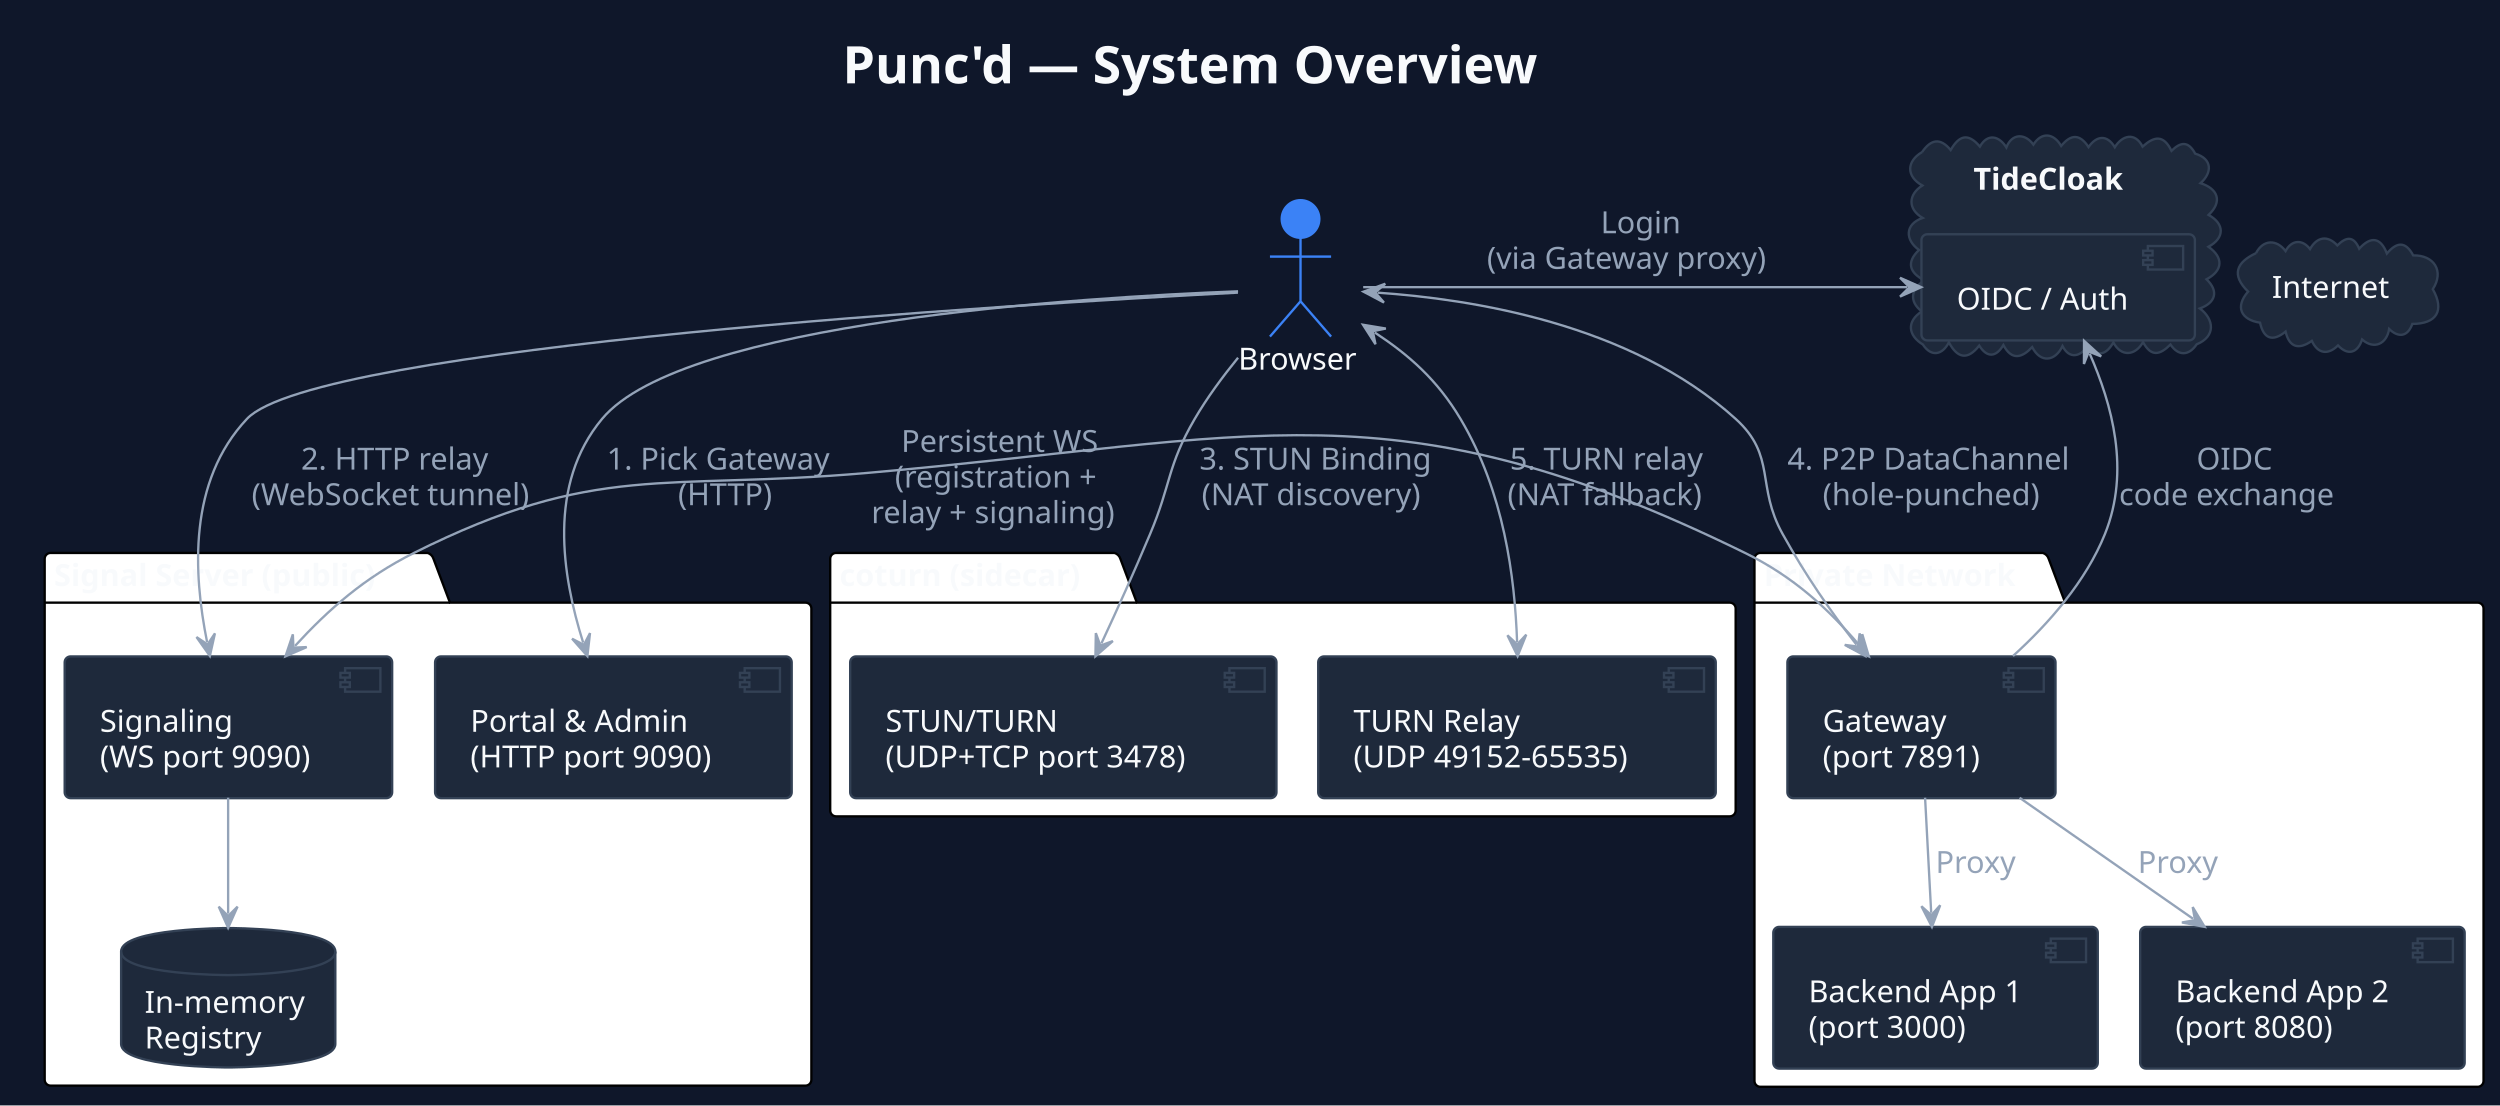
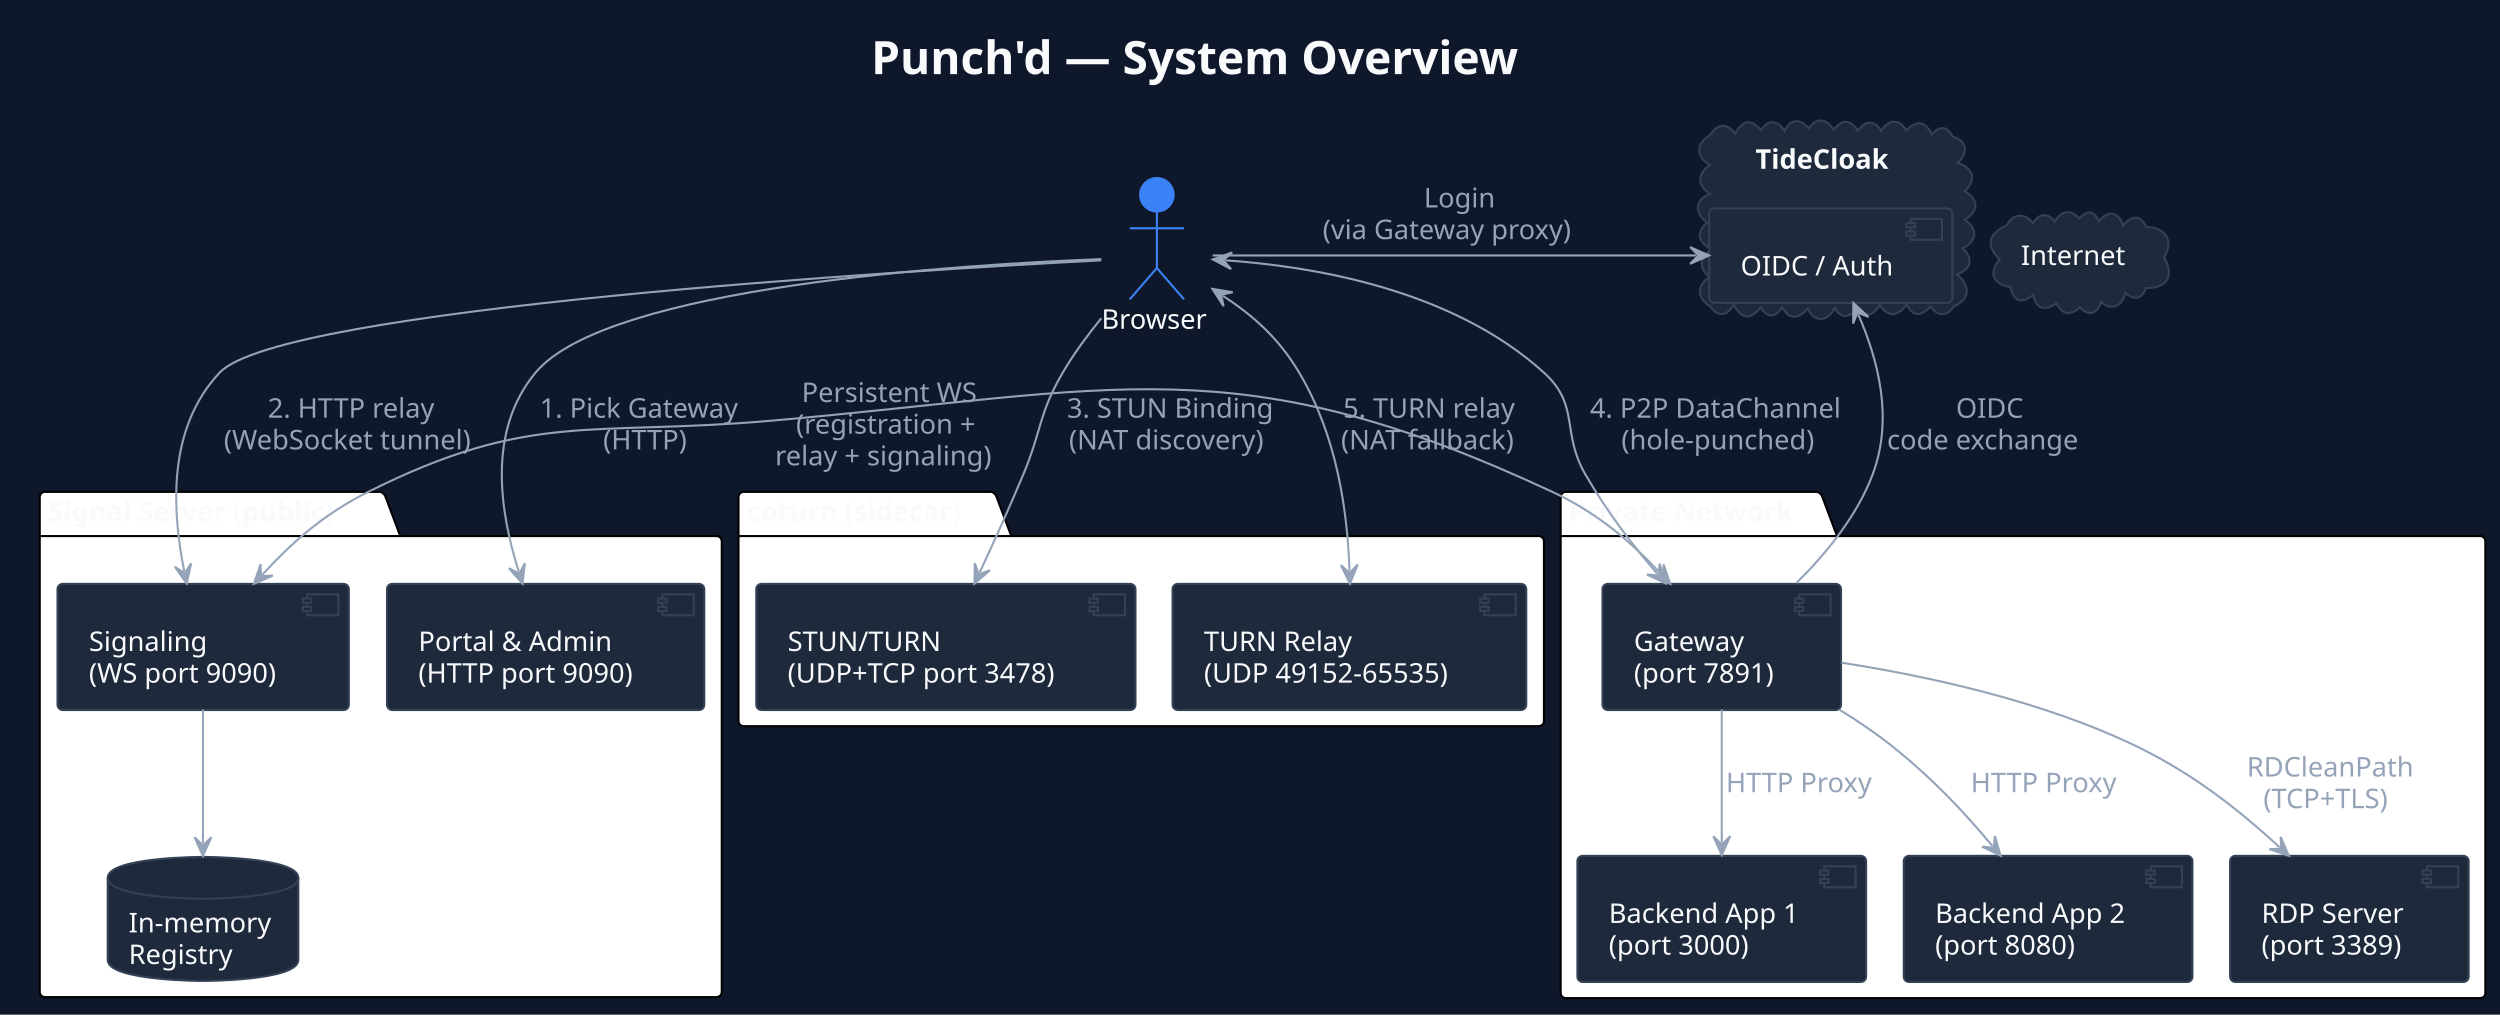
- <svg xmlns="http://www.w3.org/2000/svg" contentStyleType="text/css" height="470px" preserveAspectRatio="none" style="width:1063px;height:470px;background:#0F172A;" version="1.1" viewBox="0 0 1063 470" width="1063px" zoomAndPan="magnify">
+ <svg xmlns="http://www.w3.org/2000/svg" contentStyleType="text/css" height="485px" preserveAspectRatio="none" style="width:1195px;height:485px;background:#0F172A;" version="1.1" viewBox="0 0 1195 485" width="1195px" zoomAndPan="magnify">
  <defs />
  <g>
-     <rect fill="#0F172A" height="470" style="stroke:none;stroke-width:1.0;" width="1063" x="0" y="0" />
-     <text fill="#F8FAFC" font-family="Segoe UI" font-size="22" font-weight="bold" lengthAdjust="spacing" textLength="335.532" x="358.234" y="35.421">Punc'd — System Overview</text>
+     <rect fill="#0F172A" height="485" style="stroke:none;stroke-width:1;" width="1195" x="0" y="0" />
+     <text fill="#F8FAFC" font-family="Segoe UI" font-size="22" font-weight="bold" lengthAdjust="spacing" textLength="351.194" x="416.403" y="35.421">Punch'd — System Overview</text>
    <g id="cluster_stun">
-       <path d="M21.5,235.109 L181.82,235.109 A3.75,3.75 0 0 1 184.32,237.609 L191.32,256.242 L342.5,256.242 A2.5,2.5 0 0 1 345,258.742 L345,459.109 A2.5,2.5 0 0 1 342.5,461.609 L21.5,461.609 A2.5,2.5 0 0 1 19,459.109 L19,237.609 A2.5,2.5 0 0 1 21.5,235.109 " fill="#FFFFFF" style="stroke:#000000;stroke-width:1.0;" />
-       <line style="stroke:#000000;stroke-width:1.0;" x1="19" x2="191.32" y1="256.242" y2="256.242" />
+       <path d="M21.5,235.109 L181.82,235.109 A3.75,3.75 0 0 1 184.32,237.609 L191.32,256.242 L342.5,256.242 A2.5,2.5 0 0 1 345,258.742 L345,474.109 A2.5,2.5 0 0 1 342.5,476.609 L21.5,476.609 A2.5,2.5 0 0 1 19,474.109 L19,237.609 A2.5,2.5 0 0 1 21.5,235.109 " fill="#FFFFFF" style="stroke:#000000;stroke-width:1;" />
+       <line style="stroke:#000000;stroke-width:1;" x1="19" x2="191.32" y1="256.242" y2="256.242" />
      <text fill="#F8FAFC" font-family="Segoe UI" font-size="13" font-weight="bold" lengthAdjust="spacing" textLength="159.32" x="23" y="249.176">Signal Server (public)</text>
    </g>
    <g id="cluster_coturnpkg">
-       <path d="M355.5,235.109 L473.887,235.109 A3.75,3.75 0 0 1 476.387,237.609 L483.387,256.242 L735.5,256.242 A2.5,2.5 0 0 1 738,258.742 L738,344.609 A2.5,2.5 0 0 1 735.5,347.109 L355.5,347.109 A2.5,2.5 0 0 1 353,344.609 L353,237.609 A2.5,2.5 0 0 1 355.5,235.109 " fill="#FFFFFF" style="stroke:#000000;stroke-width:1.0;" />
-       <line style="stroke:#000000;stroke-width:1.0;" x1="353" x2="483.387" y1="256.242" y2="256.242" />
+       <path d="M355.5,235.109 L473.887,235.109 A3.75,3.75 0 0 1 476.387,237.609 L483.387,256.242 L735.5,256.242 A2.5,2.5 0 0 1 738,258.742 L738,344.609 A2.5,2.5 0 0 1 735.5,347.109 L355.5,347.109 A2.5,2.5 0 0 1 353,344.609 L353,237.609 A2.5,2.5 0 0 1 355.5,235.109 " fill="#FFFFFF" style="stroke:#000000;stroke-width:1;" />
+       <line style="stroke:#000000;stroke-width:1;" x1="353" x2="483.387" y1="256.242" y2="256.242" />
      <text fill="#F8FAFC" font-family="Segoe UI" font-size="13" font-weight="bold" lengthAdjust="spacing" textLength="117.387" x="357" y="249.176">coturn (sidecar)</text>
    </g>
    <g id="cluster_priv">
-       <path d="M748.5,235.109 L868.607,235.109 A3.75,3.75 0 0 1 871.107,237.609 L878.107,256.242 L1053.5,256.242 A2.5,2.5 0 0 1 1056,258.742 L1056,459.609 A2.5,2.5 0 0 1 1053.5,462.109 L748.5,462.109 A2.5,2.5 0 0 1 746,459.609 L746,237.609 A2.5,2.5 0 0 1 748.5,235.109 " fill="#FFFFFF" style="stroke:#000000;stroke-width:1.0;" />
-       <line style="stroke:#000000;stroke-width:1.0;" x1="746" x2="878.107" y1="256.242" y2="256.242" />
+       <path d="M748.5,235.109 L868.607,235.109 A3.75,3.75 0 0 1 871.107,237.609 L878.107,256.242 L1185.5,256.242 A2.5,2.5 0 0 1 1188,258.742 L1188,474.609 A2.5,2.5 0 0 1 1185.5,477.109 L748.5,477.109 A2.5,2.5 0 0 1 746,474.609 L746,237.609 A2.5,2.5 0 0 1 748.5,235.109 " fill="#FFFFFF" style="stroke:#000000;stroke-width:1;" />
+       <line style="stroke:#000000;stroke-width:1;" x1="746" x2="878.107" y1="256.242" y2="256.242" />
      <text fill="#F8FAFC" font-family="Segoe UI" font-size="13" font-weight="bold" lengthAdjust="spacing" textLength="119.107" x="750" y="249.176">Private Network</text>
    </g>
    <g id="cluster_tc">
-       <path d="M817.265,64.666 C820.961,59.298 824.946,58.334 829.42,63.792 C833.056,57.55 836.771,56.338 841.85,62.325 C845.192,56.467 850.107,57.835 853.1,62.691 C855.483,56.576 861.062,56.612 864.598,61.484 C868.22,55.795 873.323,56.751 876.416,62.053 C880.569,56.955 884.336,56.863 888.042,62.535 C891.445,57.674 895.872,57.054 899.215,62.599 C902.303,57.619 907.686,55.918 911.027,62.335 C916.051,57.817 919.96,57.245 923.313,64.134 C927.314,60.182 930.503,59.983 933.4,65.331 C940.764,67.55 940.68,73.424 935.67,77.881 C943.021,80.223 945.2,85.636 939.087,91.384 C945.984,95.187 946.009,101.167 939.05,104.931 C945.482,109.512 945.305,114.988 938.217,118.754 C943.581,123.87 942.015,128.78 935.381,131.152 C941.535,135.738 942.219,143.095 934.024,146.403 C930.72,151.336 926.267,151.527 922.886,146.489 C918.425,150.936 914.736,151.942 911.222,145.477 C907.956,151.213 902.007,151.992 898.608,145.616 C895.696,150.69 891.973,152.229 887.686,147.086 C884.715,151.576 880.024,153.005 876.979,147.163 C873.853,153.694 867.668,154.578 864.084,147.6 C859.706,152.216 855.393,153.433 851.837,146.712 C848.752,151.942 844.894,152.272 841.569,146.946 C836.538,153.38 832.275,152.303 828.659,145.559 C825.976,150.888 821.216,152.022 817.609,146.499 C811.296,142.602 810.528,136.735 817.147,132.414 C811.433,128.065 812.695,122.605 818.301,119.248 C812.011,116.074 810.325,111.609 815.975,106.29 C810.029,102.066 809.794,95.365 817.498,92.666 C811.095,88.884 811.316,82.774 817.372,78.879 C810.466,75.012 810.568,68.635 817.265,64.666 " fill="#1E293B" style="stroke:#334155;stroke-width:1.0;" />
+       <path d="M817.265,64.666 C820.961,59.298 824.946,58.334 829.42,63.792 C833.056,57.55 836.771,56.338 841.85,62.325 C845.192,56.467 850.107,57.835 853.1,62.691 C855.483,56.576 861.062,56.612 864.598,61.484 C868.22,55.795 873.323,56.751 876.416,62.053 C880.569,56.955 884.336,56.863 888.042,62.535 C891.445,57.674 895.872,57.054 899.215,62.599 C902.303,57.619 907.686,55.918 911.027,62.335 C916.051,57.817 919.96,57.245 923.313,64.134 C927.314,60.182 930.503,59.983 933.4,65.331 C940.764,67.55 940.68,73.424 935.67,77.881 C943.021,80.223 945.2,85.636 939.087,91.384 C945.984,95.187 946.009,101.167 939.05,104.931 C945.482,109.512 945.305,114.988 938.217,118.754 C943.581,123.87 942.015,128.78 935.381,131.152 C941.535,135.738 942.219,143.095 934.024,146.403 C930.72,151.336 926.267,151.527 922.886,146.489 C918.425,150.936 914.736,151.942 911.222,145.477 C907.956,151.213 902.007,151.992 898.608,145.616 C895.696,150.69 891.973,152.229 887.686,147.086 C884.715,151.576 880.024,153.005 876.979,147.163 C873.853,153.694 867.668,154.578 864.084,147.6 C859.706,152.216 855.393,153.433 851.837,146.712 C848.752,151.942 844.894,152.272 841.569,146.946 C836.538,153.38 832.275,152.303 828.659,145.559 C825.976,150.888 821.216,152.022 817.609,146.499 C811.296,142.602 810.528,136.735 817.147,132.414 C811.433,128.065 812.695,122.605 818.301,119.248 C812.011,116.074 810.325,111.609 815.975,106.29 C810.029,102.066 809.794,95.365 817.498,92.666 C811.095,88.884 811.316,82.774 817.372,78.879 C810.466,75.012 810.568,68.635 817.265,64.666 " fill="#1E293B" style="stroke:#334155;stroke-width:1;" />
      <text fill="#F8FAFC" font-family="Segoe UI" font-size="13" font-weight="bold" lengthAdjust="spacing" textLength="71.792" x="839.104" y="80.676">TideCloak</text>
    </g>
    <g id="elem_browser">
-       <ellipse cx="552.982" cy="93.109" fill="#3B82F6" rx="8" ry="8" style="stroke:#3B82F6;stroke-width:1.0;" />
-       <path d="M552.982,101.109 L552.982,128.109 M539.982,109.109 L565.982,109.109 M552.982,128.109 L539.982,143.109 M552.982,128.109 L565.982,143.109 " fill="none" style="stroke:#3B82F6;stroke-width:1.0;" />
+       <ellipse cx="552.982" cy="93.109" fill="#3B82F6" rx="8" ry="8" style="stroke:#3B82F6;stroke-width:1;" />
+       <path d="M552.982,101.109 L552.982,128.109 M539.982,109.109 L565.982,109.109 M552.982,128.109 L539.982,143.109 M552.982,128.109 L565.982,143.109 " fill="none" style="stroke:#3B82F6;stroke-width:1;" />
      <text fill="#F8FAFC" font-family="Segoe UI" font-size="13" lengthAdjust="spacing" textLength="52.965" x="526.5" y="157.176">Browser</text>
    </g>
    <g id="elem_inet">
-       <path d="M959.244,107.652 C962.293,101.799 967.982,101.655 971.818,106.748 C974.362,101.99 978.926,101.579 982.216,105.894 C985.119,100.732 989.635,99.811 993.827,104.352 C997.638,100.606 1000.734,100.181 1003.142,105.755 C1007.984,100.388 1012.216,100.752 1014.905,107.795 C1019.03,102.898 1022.777,102.363 1026.102,108.6 C1034.861,108.388 1039.449,115.198 1034.424,122.969 C1039.575,132.115 1036.031,137.706 1025.718,137.734 C1023.8,143.201 1019.817,143.733 1015.869,139.878 C1014.866,146.132 1009.562,148.9 1004.359,144.352 C1002.541,149.943 998.459,151.492 994.121,146.88 C989.885,151.071 985.53,150.492 982.99,144.941 C977.556,148.765 973.471,147.916 971.828,141.001 C966.313,145.477 962.513,144.126 960.966,137.215 C952.86,135.955 950.197,130.54 955.885,123.983 C948.623,116.887 950.887,111.536 959.244,107.652 " fill="#1E293B" style="stroke:#334155;stroke-width:1.0;" />
+       <path d="M959.244,107.652 C962.293,101.799 967.982,101.655 971.818,106.748 C974.362,101.99 978.926,101.579 982.216,105.894 C985.119,100.732 989.635,99.811 993.827,104.352 C997.638,100.606 1000.734,100.181 1003.142,105.755 C1007.984,100.388 1012.216,100.752 1014.905,107.795 C1019.03,102.898 1022.777,102.363 1026.102,108.6 C1034.861,108.388 1039.449,115.198 1034.424,122.969 C1039.575,132.115 1036.031,137.706 1025.718,137.734 C1023.8,143.201 1019.817,143.733 1015.869,139.878 C1014.866,146.132 1009.562,148.9 1004.359,144.352 C1002.541,149.943 998.459,151.492 994.121,146.88 C989.885,151.071 985.53,150.492 982.99,144.941 C977.556,148.765 973.471,147.916 971.828,141.001 C966.313,145.477 962.513,144.126 960.966,137.215 C952.86,135.955 950.197,130.54 955.885,123.983 C948.623,116.887 950.887,111.536 959.244,107.652 " fill="#1E293B" style="stroke:#334155;stroke-width:1;" />
      <text fill="#F8FAFC" font-family="Segoe UI" font-size="13" lengthAdjust="spacing" textLength="51.848" x="966" y="126.676">Internet</text>
    </g>
    <g id="elem_sig">
-       <rect fill="#1E293B" height="60.266" rx="2.5" ry="2.5" style="stroke:#334155;stroke-width:1.0;" width="139.246" x="27.5" y="279.109" />
-       <rect fill="#1E293B" height="10" style="stroke:#334155;stroke-width:1.0;" width="15" x="146.746" y="284.109" />
-       <rect fill="#1E293B" height="2" style="stroke:#334155;stroke-width:1.0;" width="4" x="144.746" y="286.109" />
-       <rect fill="#1E293B" height="2" style="stroke:#334155;stroke-width:1.0;" width="4" x="144.746" y="290.109" />
+       <rect fill="#1E293B" height="60.266" rx="2.5" ry="2.5" style="stroke:#334155;stroke-width:1;" width="139.246" x="27.5" y="279.109" />
+       <rect fill="#1E293B" height="10" style="stroke:#334155;stroke-width:1;" width="15" x="146.746" y="284.109" />
+       <rect fill="#1E293B" height="2" style="stroke:#334155;stroke-width:1;" width="4" x="144.746" y="286.109" />
+       <rect fill="#1E293B" height="2" style="stroke:#334155;stroke-width:1;" width="4" x="144.746" y="290.109" />
      <text fill="#F8FAFC" font-family="Segoe UI" font-size="13" lengthAdjust="spacing" textLength="60.036" x="42.5" y="311.176">Signaling</text>
      <text fill="#F8FAFC" font-family="Segoe UI" font-size="13" lengthAdjust="spacing" textLength="99.246" x="42.5" y="326.309">(WS port 9090)</text>
    </g>
    <g id="elem_portal">
-       <rect fill="#1E293B" height="60.266" rx="2.5" ry="2.5" style="stroke:#334155;stroke-width:1.0;" width="151.636" x="185" y="279.109" />
-       <rect fill="#1E293B" height="10" style="stroke:#334155;stroke-width:1.0;" width="15" x="316.636" y="284.109" />
-       <rect fill="#1E293B" height="2" style="stroke:#334155;stroke-width:1.0;" width="4" x="314.636" y="286.109" />
-       <rect fill="#1E293B" height="2" style="stroke:#334155;stroke-width:1.0;" width="4" x="314.636" y="290.109" />
+       <rect fill="#1E293B" height="60.266" rx="2.5" ry="2.5" style="stroke:#334155;stroke-width:1;" width="151.636" x="185" y="279.109" />
+       <rect fill="#1E293B" height="10" style="stroke:#334155;stroke-width:1;" width="15" x="316.636" y="284.109" />
+       <rect fill="#1E293B" height="2" style="stroke:#334155;stroke-width:1;" width="4" x="314.636" y="286.109" />
+       <rect fill="#1E293B" height="2" style="stroke:#334155;stroke-width:1;" width="4" x="314.636" y="290.109" />
      <text fill="#F8FAFC" font-family="Segoe UI" font-size="13" lengthAdjust="spacing" textLength="97.874" x="200" y="311.176">Portal &amp; Admin</text>
      <text fill="#F8FAFC" font-family="Segoe UI" font-size="13" lengthAdjust="spacing" textLength="111.636" x="200" y="326.309">(HTTP port 9090)</text>
    </g>
    <g id="elem_reg">
-       <path d="M51.5,404.609 C51.5,394.609 97.04,394.609 97.04,394.609 C97.04,394.609 142.581,394.609 142.581,404.609 L142.581,443.875 C142.581,453.875 97.04,453.875 97.04,453.875 C97.04,453.875 51.5,453.875 51.5,443.875 L51.5,404.609 " fill="#1E293B" style="stroke:#334155;stroke-width:1.0;" />
-       <path d="M51.5,404.609 C51.5,414.609 97.04,414.609 97.04,414.609 C97.04,414.609 142.581,414.609 142.581,404.609 " fill="none" style="stroke:#334155;stroke-width:1.0;" />
-       <text fill="#F8FAFC" font-family="Segoe UI" font-size="13" lengthAdjust="spacing" textLength="71.081" x="61.5" y="430.676">In-memory</text>
-       <text fill="#F8FAFC" font-family="Segoe UI" font-size="13" lengthAdjust="spacing" textLength="53.803" x="61.5" y="445.809">Registry</text>
+       <path d="M51.5,419.609 C51.5,409.609 97.04,409.609 97.04,409.609 C97.04,409.609 142.581,409.609 142.581,419.609 L142.581,458.875 C142.581,468.875 97.04,468.875 97.04,468.875 C97.04,468.875 51.5,468.875 51.5,458.875 L51.5,419.609 " fill="#1E293B" style="stroke:#334155;stroke-width:1;" />
+       <path d="M51.5,419.609 C51.5,429.609 97.04,429.609 97.04,429.609 C97.04,429.609 142.581,429.609 142.581,419.609 " fill="none" style="stroke:#334155;stroke-width:1;" />
+       <text fill="#F8FAFC" font-family="Segoe UI" font-size="13" lengthAdjust="spacing" textLength="71.081" x="61.5" y="445.676">In-memory</text>
+       <text fill="#F8FAFC" font-family="Segoe UI" font-size="13" lengthAdjust="spacing" textLength="53.803" x="61.5" y="460.809">Registry</text>
    </g>
    <g id="elem_stunproto">
-       <rect fill="#1E293B" height="60.266" rx="2.5" ry="2.5" style="stroke:#334155;stroke-width:1.0;" width="181.254" x="361.5" y="279.109" />
-       <rect fill="#1E293B" height="10" style="stroke:#334155;stroke-width:1.0;" width="15" x="522.754" y="284.109" />
-       <rect fill="#1E293B" height="2" style="stroke:#334155;stroke-width:1.0;" width="4" x="520.754" y="286.109" />
-       <rect fill="#1E293B" height="2" style="stroke:#334155;stroke-width:1.0;" width="4" x="520.754" y="290.109" />
+       <rect fill="#1E293B" height="60.266" rx="2.5" ry="2.5" style="stroke:#334155;stroke-width:1;" width="181.254" x="361.5" y="279.109" />
+       <rect fill="#1E293B" height="10" style="stroke:#334155;stroke-width:1;" width="15" x="522.754" y="284.109" />
+       <rect fill="#1E293B" height="2" style="stroke:#334155;stroke-width:1;" width="4" x="520.754" y="286.109" />
+       <rect fill="#1E293B" height="2" style="stroke:#334155;stroke-width:1;" width="4" x="520.754" y="290.109" />
      <text fill="#F8FAFC" font-family="Segoe UI" font-size="13" lengthAdjust="spacing" textLength="76.026" x="376.5" y="311.176">STUN/TURN</text>
      <text fill="#F8FAFC" font-family="Segoe UI" font-size="13" lengthAdjust="spacing" textLength="141.254" x="376.5" y="326.309">(UDP+TCP port 3478)</text>
    </g>
    <g id="elem_relay">
-       <rect fill="#1E293B" height="60.266" rx="2.5" ry="2.5" style="stroke:#334155;stroke-width:1.0;" width="169.042" x="560.5" y="279.109" />
-       <rect fill="#1E293B" height="10" style="stroke:#334155;stroke-width:1.0;" width="15" x="709.542" y="284.109" />
-       <rect fill="#1E293B" height="2" style="stroke:#334155;stroke-width:1.0;" width="4" x="707.542" y="286.109" />
-       <rect fill="#1E293B" height="2" style="stroke:#334155;stroke-width:1.0;" width="4" x="707.542" y="290.109" />
+       <rect fill="#1E293B" height="60.266" rx="2.5" ry="2.5" style="stroke:#334155;stroke-width:1;" width="169.042" x="560.5" y="279.109" />
+       <rect fill="#1E293B" height="10" style="stroke:#334155;stroke-width:1;" width="15" x="709.542" y="284.109" />
+       <rect fill="#1E293B" height="2" style="stroke:#334155;stroke-width:1;" width="4" x="707.542" y="286.109" />
+       <rect fill="#1E293B" height="2" style="stroke:#334155;stroke-width:1;" width="4" x="707.542" y="290.109" />
      <text fill="#F8FAFC" font-family="Segoe UI" font-size="13" lengthAdjust="spacing" textLength="76.648" x="575.5" y="311.176">TURN Relay</text>
      <text fill="#F8FAFC" font-family="Segoe UI" font-size="13" lengthAdjust="spacing" textLength="129.042" x="575.5" y="326.309">(UDP 49152-65535)</text>
    </g>
    <g id="elem_gw">
-       <rect fill="#1E293B" height="60.266" rx="2.5" ry="2.5" style="stroke:#334155;stroke-width:1.0;" width="114.007" x="760" y="279.109" />
-       <rect fill="#1E293B" height="10" style="stroke:#334155;stroke-width:1.0;" width="15" x="854.007" y="284.109" />
-       <rect fill="#1E293B" height="2" style="stroke:#334155;stroke-width:1.0;" width="4" x="852.007" y="286.109" />
-       <rect fill="#1E293B" height="2" style="stroke:#334155;stroke-width:1.0;" width="4" x="852.007" y="290.109" />
-       <text fill="#F8FAFC" font-family="Segoe UI" font-size="13" lengthAdjust="spacing" textLength="57.427" x="775" y="311.176">Gateway</text>
-       <text fill="#F8FAFC" font-family="Segoe UI" font-size="13" lengthAdjust="spacing" textLength="74.007" x="775" y="326.309">(port 7891)</text>
+       <rect fill="#1E293B" height="60.266" rx="2.5" ry="2.5" style="stroke:#334155;stroke-width:1;" width="114.007" x="766" y="279.109" />
+       <rect fill="#1E293B" height="10" style="stroke:#334155;stroke-width:1;" width="15" x="860.007" y="284.109" />
+       <rect fill="#1E293B" height="2" style="stroke:#334155;stroke-width:1;" width="4" x="858.007" y="286.109" />
+       <rect fill="#1E293B" height="2" style="stroke:#334155;stroke-width:1;" width="4" x="858.007" y="290.109" />
+       <text fill="#F8FAFC" font-family="Segoe UI" font-size="13" lengthAdjust="spacing" textLength="57.427" x="781" y="311.176">Gateway</text>
+       <text fill="#F8FAFC" font-family="Segoe UI" font-size="13" lengthAdjust="spacing" textLength="74.007" x="781" y="326.309">(port 7891)</text>
    </g>
    <g id="elem_app1">
-       <rect fill="#1E293B" height="60.266" rx="2.5" ry="2.5" style="stroke:#334155;stroke-width:1.0;" width="137.982" x="754" y="394.109" />
-       <rect fill="#1E293B" height="10" style="stroke:#334155;stroke-width:1.0;" width="15" x="871.982" y="399.109" />
-       <rect fill="#1E293B" height="2" style="stroke:#334155;stroke-width:1.0;" width="4" x="869.982" y="401.109" />
-       <rect fill="#1E293B" height="2" style="stroke:#334155;stroke-width:1.0;" width="4" x="869.982" y="405.109" />
-       <text fill="#F8FAFC" font-family="Segoe UI" font-size="13" lengthAdjust="spacing" textLength="97.982" x="769" y="426.176">Backend App 1</text>
-       <text fill="#F8FAFC" font-family="Segoe UI" font-size="13" lengthAdjust="spacing" textLength="74.007" x="769" y="441.309">(port 3000)</text>
+       <rect fill="#1E293B" height="60.266" rx="2.5" ry="2.5" style="stroke:#334155;stroke-width:1;" width="137.982" x="754" y="409.109" />
+       <rect fill="#1E293B" height="10" style="stroke:#334155;stroke-width:1;" width="15" x="871.982" y="414.109" />
+       <rect fill="#1E293B" height="2" style="stroke:#334155;stroke-width:1;" width="4" x="869.982" y="416.109" />
+       <rect fill="#1E293B" height="2" style="stroke:#334155;stroke-width:1;" width="4" x="869.982" y="420.109" />
+       <text fill="#F8FAFC" font-family="Segoe UI" font-size="13" lengthAdjust="spacing" textLength="97.982" x="769" y="441.176">Backend App 1</text>
+       <text fill="#F8FAFC" font-family="Segoe UI" font-size="13" lengthAdjust="spacing" textLength="74.007" x="769" y="456.309">(port 3000)</text>
    </g>
    <g id="elem_app2">
-       <rect fill="#1E293B" height="60.266" rx="2.5" ry="2.5" style="stroke:#334155;stroke-width:1.0;" width="137.982" x="910" y="394.109" />
-       <rect fill="#1E293B" height="10" style="stroke:#334155;stroke-width:1.0;" width="15" x="1027.982" y="399.109" />
-       <rect fill="#1E293B" height="2" style="stroke:#334155;stroke-width:1.0;" width="4" x="1025.982" y="401.109" />
-       <rect fill="#1E293B" height="2" style="stroke:#334155;stroke-width:1.0;" width="4" x="1025.982" y="405.109" />
-       <text fill="#F8FAFC" font-family="Segoe UI" font-size="13" lengthAdjust="spacing" textLength="97.982" x="925" y="426.176">Backend App 2</text>
-       <text fill="#F8FAFC" font-family="Segoe UI" font-size="13" lengthAdjust="spacing" textLength="74.007" x="925" y="441.309">(port 8080)</text>
+       <rect fill="#1E293B" height="60.266" rx="2.5" ry="2.5" style="stroke:#334155;stroke-width:1;" width="137.982" x="910" y="409.109" />
+       <rect fill="#1E293B" height="10" style="stroke:#334155;stroke-width:1;" width="15" x="1027.982" y="414.109" />
+       <rect fill="#1E293B" height="2" style="stroke:#334155;stroke-width:1;" width="4" x="1025.982" y="416.109" />
+       <rect fill="#1E293B" height="2" style="stroke:#334155;stroke-width:1;" width="4" x="1025.982" y="420.109" />
+       <text fill="#F8FAFC" font-family="Segoe UI" font-size="13" lengthAdjust="spacing" textLength="97.982" x="925" y="441.176">Backend App 2</text>
+       <text fill="#F8FAFC" font-family="Segoe UI" font-size="13" lengthAdjust="spacing" textLength="74.007" x="925" y="456.309">(port 8080)</text>
+     </g>
+     <g id="elem_rdpsrv">
+       <rect fill="#1E293B" height="60.266" rx="2.5" ry="2.5" style="stroke:#334155;stroke-width:1;" width="114.007" x="1066" y="409.109" />
+       <rect fill="#1E293B" height="10" style="stroke:#334155;stroke-width:1;" width="15" x="1160.007" y="414.109" />
+       <rect fill="#1E293B" height="2" style="stroke:#334155;stroke-width:1;" width="4" x="1158.007" y="416.109" />
+       <rect fill="#1E293B" height="2" style="stroke:#334155;stroke-width:1;" width="4" x="1158.007" y="420.109" />
+       <text fill="#F8FAFC" font-family="Segoe UI" font-size="13" lengthAdjust="spacing" textLength="73.645" x="1081" y="441.176">RDP Server</text>
+       <text fill="#F8FAFC" font-family="Segoe UI" font-size="13" lengthAdjust="spacing" textLength="74.007" x="1081" y="456.309">(port 3389)</text>
    </g>
    <g id="elem_oidc">
-       <rect fill="#1E293B" height="45.133" rx="2.5" ry="2.5" style="stroke:#334155;stroke-width:1.0;" width="116.267" x="817" y="99.609" />
-       <rect fill="#1E293B" height="10" style="stroke:#334155;stroke-width:1.0;" width="15" x="913.267" y="104.609" />
-       <rect fill="#1E293B" height="2" style="stroke:#334155;stroke-width:1.0;" width="4" x="911.267" y="106.609" />
-       <rect fill="#1E293B" height="2" style="stroke:#334155;stroke-width:1.0;" width="4" x="911.267" y="110.609" />
+       <rect fill="#1E293B" height="45.133" rx="2.5" ry="2.5" style="stroke:#334155;stroke-width:1;" width="116.267" x="817" y="99.609" />
+       <rect fill="#1E293B" height="10" style="stroke:#334155;stroke-width:1;" width="15" x="913.267" y="104.609" />
+       <rect fill="#1E293B" height="2" style="stroke:#334155;stroke-width:1;" width="4" x="911.267" y="106.609" />
+       <rect fill="#1E293B" height="2" style="stroke:#334155;stroke-width:1;" width="4" x="911.267" y="110.609" />
      <text fill="#F8FAFC" font-family="Segoe UI" font-size="13" lengthAdjust="spacing" textLength="76.267" x="832" y="131.676">OIDC / Auth</text>
    </g>
-     <polygon fill="#94A3B8" points="249.753,278.969,250.877,269.184,248.257,274.198,243.244,271.578,249.753,278.969" style="stroke:#94A3B8;stroke-width:1.0;" />
-     <path d="M526.427,123.868 C460.147,126.376 290.373,136.787 256,178.109 C232.818,205.979 238.874,244.277 247.958,273.243 " fill="none" style="stroke:#94A3B8;stroke-width:1.0;" />
+     <polygon fill="#94A3B8" points="249.753,278.969,250.877,269.184,248.257,274.198,243.244,271.578,249.753,278.969" style="stroke:#94A3B8;stroke-width:1;" />
+     <path d="M526.427,123.868 C460.147,126.376 290.373,136.787 256,178.109 C232.818,205.979 238.874,244.277 247.958,273.243 " fill="none" style="stroke:#94A3B8;stroke-width:1;" />
    <text fill="#94A3B8" font-family="Segoe UI" font-size="13" lengthAdjust="spacing" textLength="104.222" x="258" y="199.676">1. Pick Gateway</text>
    <text fill="#94A3B8" font-family="Segoe UI" font-size="13" lengthAdjust="spacing" textLength="43.64" x="288.291" y="214.809">(HTTP)</text>
-     <polygon fill="#94A3B8" points="89.235,278.916,91.389,269.306,88.253,274.013,83.545,270.877,89.235,278.916" style="stroke:#94A3B8;stroke-width:1.0;" />
-     <path d="M526.37,124.427 C434.386,129.241 134.067,147.222 105,178.109 C79.973,204.704 82.161,243.598 88.056,273.033 " fill="none" style="stroke:#94A3B8;stroke-width:1.0;" />
+     <polygon fill="#94A3B8" points="89.235,278.916,91.389,269.306,88.253,274.013,83.545,270.877,89.235,278.916" style="stroke:#94A3B8;stroke-width:1;" />
+     <path d="M526.37,124.427 C434.386,129.241 134.067,147.222 105,178.109 C79.973,204.704 82.161,243.598 88.056,273.033 " fill="none" style="stroke:#94A3B8;stroke-width:1;" />
    <text fill="#94A3B8" font-family="Segoe UI" font-size="13" lengthAdjust="spacing" textLength="86.779" x="128.001" y="199.676">2. HTTP relay</text>
    <text fill="#94A3B8" font-family="Segoe UI" font-size="13" lengthAdjust="spacing" textLength="128.781" x="107" y="214.809">(WebSocket tunnel)</text>
-     <polygon fill="#94A3B8" points="465.774,279.048,473.2,272.578,467.885,274.515,465.947,269.201,465.774,279.048" style="stroke:#94A3B8;stroke-width:1.0;" />
-     <path d="M526.424,152.106 C519.859,160.157 513.22,169.156 508,178.109 C496.236,198.288 498.079,205.588 489,227.109 C481.669,244.488 475.455,258.259 468.307,273.609 " fill="none" style="stroke:#94A3B8;stroke-width:1.0;" />
+     <polygon fill="#94A3B8" points="465.774,279.048,473.2,272.578,467.885,274.515,465.947,269.201,465.774,279.048" style="stroke:#94A3B8;stroke-width:1;" />
+     <path d="M526.424,152.106 C519.859,160.157 513.22,169.156 508,178.109 C496.236,198.288 498.079,205.588 489,227.109 C481.669,244.488 475.455,258.259 468.307,273.609 " fill="none" style="stroke:#94A3B8;stroke-width:1;" />
    <text fill="#94A3B8" font-family="Segoe UI" font-size="13" lengthAdjust="spacing" textLength="105.225" x="510" y="199.676">3. STUN Binding</text>
    <text fill="#94A3B8" font-family="Segoe UI" font-size="13" lengthAdjust="spacing" textLength="103.302" x="510.962" y="214.809">(NAT discovery)</text>
-     <polygon fill="#94A3B8" points="579.548,138.082,584.859,146.376,583.722,140.835,589.263,139.698,579.548,138.082" style="stroke:#94A3B8;stroke-width:1.0;" />
-     <polygon fill="#94A3B8" points="645.283,278.98,648.963,269.845,645.107,273.983,640.968,270.126,645.283,278.98" style="stroke:#94A3B8;stroke-width:1.0;" />
-     <path d="M584.557,141.385 C599.073,150.959 611.064,161.406 621,178.109 C639.48,209.176 644.094,245.226 645.072,272.984 " fill="none" style="stroke:#94A3B8;stroke-width:1.0;" />
+     <polygon fill="#94A3B8" points="579.548,138.082,584.859,146.376,583.722,140.835,589.263,139.698,579.548,138.082" style="stroke:#94A3B8;stroke-width:1;" />
+     <polygon fill="#94A3B8" points="645.283,278.98,648.963,269.845,645.107,273.983,640.968,270.126,645.283,278.98" style="stroke:#94A3B8;stroke-width:1;" />
+     <path d="M584.557,141.385 C599.073,150.959 611.064,161.406 621,178.109 C639.48,209.176 644.094,245.226 645.072,272.984 " fill="none" style="stroke:#94A3B8;stroke-width:1;" />
    <text fill="#94A3B8" font-family="Segoe UI" font-size="13" lengthAdjust="spacing" textLength="89.496" x="642" y="199.676">5. TURN relay</text>
    <text fill="#94A3B8" font-family="Segoe UI" font-size="13" lengthAdjust="spacing" textLength="91.495" x="641" y="214.809">(NAT fallback)</text>
-     <polygon fill="#94A3B8" points="579.759,124.02,588.461,128.633,584.747,124.366,589.014,120.653,579.759,124.02" style="stroke:#94A3B8;stroke-width:1.0;" />
-     <polygon fill="#94A3B8" points="793.054,278.882,790.72,269.313,789.999,274.924,784.388,274.203,793.054,278.882" style="stroke:#94A3B8;stroke-width:1.0;" />
-     <path d="M585.745,124.436 C625.17,127.171 693.055,137.389 738,178.109 C755.432,193.903 746.547,206.564 758,227.109 C768.08,245.193 777.871,259.218 789.387,274.133 " fill="none" style="stroke:#94A3B8;stroke-width:1.0;" />
+     <polygon fill="#94A3B8" points="579.759,124.02,588.461,128.633,584.747,124.366,589.014,120.653,579.759,124.02" style="stroke:#94A3B8;stroke-width:1;" />
+     <polygon fill="#94A3B8" points="796.106,278.858,793.285,269.422,792.851,275.062,787.211,274.629,796.106,278.858" style="stroke:#94A3B8;stroke-width:1;" />
+     <path d="M585.745,124.436 C625.17,127.171 693.055,137.389 738,178.109 C755.432,193.903 746.071,206.837 758,227.109 C768.79,245.446 779.538,259.533 792.201,274.303 " fill="none" style="stroke:#94A3B8;stroke-width:1;" />
    <text fill="#94A3B8" font-family="Segoe UI" font-size="13" lengthAdjust="spacing" textLength="129.029" x="760" y="199.676">4. P2P DataChannel</text>
    <text fill="#94A3B8" font-family="Segoe UI" font-size="13" lengthAdjust="spacing" textLength="99.004" x="775.012" y="214.809">(hole-punched)</text>
-     <polygon fill="#94A3B8" points="121.384,279.064,130.417,275.138,124.765,275.38,124.523,269.728,121.384,279.064" style="stroke:#94A3B8;stroke-width:1.0;" />
-     <polygon fill="#94A3B8" points="794.631,279.09,791.831,269.648,791.385,275.287,785.746,274.841,794.631,279.09" style="stroke:#94A3B8;stroke-width:1.0;" />
-     <path d="M125.441,274.643 C139.72,259.086 154.991,245.617 176,235.109 C253.703,196.246 281.952,208.694 368.5,201.109 C534.55,186.558 592.327,161.745 742,235.109 C762.695,245.254 777.292,258.775 790.736,274.526 " fill="none" style="stroke:#94A3B8;stroke-width:1.0;" />
+     <polygon fill="#94A3B8" points="121.384,279.064,130.417,275.138,124.765,275.38,124.523,269.728,121.384,279.064" style="stroke:#94A3B8;stroke-width:1;" />
+     <polygon fill="#94A3B8" points="798.376,279.092,795.171,269.78,794.969,275.433,789.316,275.231,798.376,279.092" style="stroke:#94A3B8;stroke-width:1;" />
+     <path d="M125.441,274.643 C139.72,259.086 154.991,245.617 176,235.109 C253.703,196.246 281.952,208.694 368.5,201.109 C534.55,186.558 590.945,164.634 742,235.109 C763.749,245.257 779.622,258.95 794.288,274.701 " fill="none" style="stroke:#94A3B8;stroke-width:1;" />
    <text fill="#94A3B8" font-family="Segoe UI" font-size="13" lengthAdjust="spacing" textLength="90.01" x="383.195" y="192.176">Persistent WS</text>
    <text fill="#94A3B8" font-family="Segoe UI" font-size="13" lengthAdjust="spacing" textLength="95.386" x="380.507" y="207.309">(registration +</text>
    <text fill="#94A3B8" font-family="Segoe UI" font-size="13" lengthAdjust="spacing" textLength="115.4" x="370.5" y="222.442">relay + signaling)</text>
-     <polygon fill="#94A3B8" points="97,394.499,101,385.499,97,389.499,93,385.499,97,394.499" style="stroke:#94A3B8;stroke-width:1.0;" />
-     <path d="M97,339.21 C97,356.212 97,371.582 97,388.499 " fill="none" style="stroke:#94A3B8;stroke-width:1.0;" />
-     <polygon fill="#94A3B8" points="821.46,394.108,824.977,384.908,821.195,389.115,816.989,385.332,821.46,394.108" style="stroke:#94A3B8;stroke-width:1.0;" />
-     <path d="M818.545,339.21 C819.441,356.081 820.247,371.262 821.142,388.116 " fill="none" style="stroke:#94A3B8;stroke-width:1.0;" />
-     <text fill="#94A3B8" font-family="Segoe UI" font-size="13" lengthAdjust="spacing" textLength="36.524" x="823" y="371.176">Proxy</text>
-     <polygon fill="#94A3B8" points="937.422,394.108,932.329,385.678,933.321,391.247,927.752,392.24,937.422,394.108" style="stroke:#94A3B8;stroke-width:1.0;" />
-     <path d="M858.719,339.21 C882.906,356.081 908.338,373.82 932.501,390.675 " fill="none" style="stroke:#94A3B8;stroke-width:1.0;" />
-     <text fill="#94A3B8" font-family="Segoe UI" font-size="13" lengthAdjust="spacing" textLength="36.524" x="909" y="371.176">Proxy</text>
-     <polygon fill="#94A3B8" points="886.147,144.91,886.09,154.759,888.151,149.491,893.419,151.552,886.147,144.91" style="stroke:#94A3B8;stroke-width:1.0;" />
-     <path d="M888.552,150.407 C897.975,171.941 905.932,199.996 895,227.109 C886.896,247.207 871.156,265.105 855.925,278.932 " fill="none" style="stroke:#94A3B8;stroke-width:1.0;" />
-     <text fill="#94A3B8" font-family="Segoe UI" font-size="13" lengthAdjust="spacing" textLength="33.154" x="933.932" y="199.676">OIDC</text>
-     <text fill="#94A3B8" font-family="Segoe UI" font-size="13" lengthAdjust="spacing" textLength="99.017" x="901" y="214.809">code exchange</text>
-     <polygon fill="#94A3B8" points="816.9,122.109,807.9,118.109,811.9,122.109,807.9,126.109,816.9,122.109" style="stroke:#94A3B8;stroke-width:1.0;" />
-     <path d="M579.625,122.109 C631.382,122.109 740.642,122.109 810.9,122.109 " fill="none" style="stroke:#94A3B8;stroke-width:1.0;" />
+     <polygon fill="#94A3B8" points="97,409.179,101,400.179,97,404.179,93,400.179,97,409.179" style="stroke:#94A3B8;stroke-width:1;" />
+     <path d="M97,339.155 C97,360.103 97,382.258 97,403.179 " fill="none" style="stroke:#94A3B8;stroke-width:1;" />
+     <polygon fill="#94A3B8" points="823,408.736,827,399.736,823,403.736,819,399.736,823,408.736" style="stroke:#94A3B8;stroke-width:1;" />
+     <path d="M823,339.155 C823,359.955 823,381.861 823,402.736 " fill="none" style="stroke:#94A3B8;stroke-width:1;" />
+     <text fill="#94A3B8" font-family="Segoe UI" font-size="13" lengthAdjust="spacing" textLength="74.153" x="825" y="378.676">HTTP Proxy</text>
+     <polygon fill="#94A3B8" points="956.27,409.043,953.566,399.573,953.063,405.207,947.429,404.704,956.27,409.043" style="stroke:#94A3B8;stroke-width:1;" />
+     <path d="M879.222,339.215 C888.157,344.711 897.061,350.748 905,357.109 C924.027,372.354 938.678,388.001 952.422,404.44 " fill="none" style="stroke:#94A3B8;stroke-width:1;" />
+     <text fill="#94A3B8" font-family="Segoe UI" font-size="13" lengthAdjust="spacing" textLength="74.153" x="942" y="378.676">HTTP Proxy</text>
+     <polygon fill="#94A3B8" points="1094.064,409.06,1090.155,400.02,1090.387,405.672,1084.735,405.904,1094.064,409.06" style="stroke:#94A3B8;stroke-width:1;" />
+     <path d="M880.16,316.754 C921.216,323.132 977.015,335.16 1022,357.109 C1048.867,370.218 1070.666,387.504 1089.651,404.995 " fill="none" style="stroke:#94A3B8;stroke-width:1;" />
+     <text fill="#94A3B8" font-family="Segoe UI" font-size="13" lengthAdjust="spacing" textLength="85.078" x="1074" y="371.176">RDCleanPath</text>
+     <text fill="#94A3B8" font-family="Segoe UI" font-size="13" lengthAdjust="spacing" textLength="69.329" x="1081.874" y="386.309">(TCP+TLS)</text>
+     <polygon fill="#94A3B8" points="885.913,144.819,885.8,154.667,887.891,149.411,893.147,151.502,885.913,144.819" style="stroke:#94A3B8;stroke-width:1;" />
+     <path d="M888.287,150.329 C897.532,171.793 905.389,199.783 895,227.109 C887.511,246.807 872.794,264.773 858.606,278.752 " fill="none" style="stroke:#94A3B8;stroke-width:1;" />
+     <text fill="#94A3B8" font-family="Segoe UI" font-size="13" lengthAdjust="spacing" textLength="33.154" x="934.932" y="199.676">OIDC</text>
+     <text fill="#94A3B8" font-family="Segoe UI" font-size="13" lengthAdjust="spacing" textLength="99.017" x="902" y="214.809">code exchange</text>
+     <polygon fill="#94A3B8" points="816.9,122.109,807.9,118.109,811.9,122.109,807.9,126.109,816.9,122.109" style="stroke:#94A3B8;stroke-width:1;" />
+     <path d="M579.625,122.109 C631.382,122.109 740.642,122.109 810.9,122.109 " fill="none" style="stroke:#94A3B8;stroke-width:1;" />
    <text fill="#94A3B8" font-family="Segoe UI" font-size="13" lengthAdjust="spacing" textLength="35.299" x="680.622" y="99.176">Login</text>
    <text fill="#94A3B8" font-family="Segoe UI" font-size="13" lengthAdjust="spacing" textLength="132.044" x="632.25" y="114.309">(via Gateway proxy)</text>
  </g>
</svg>
